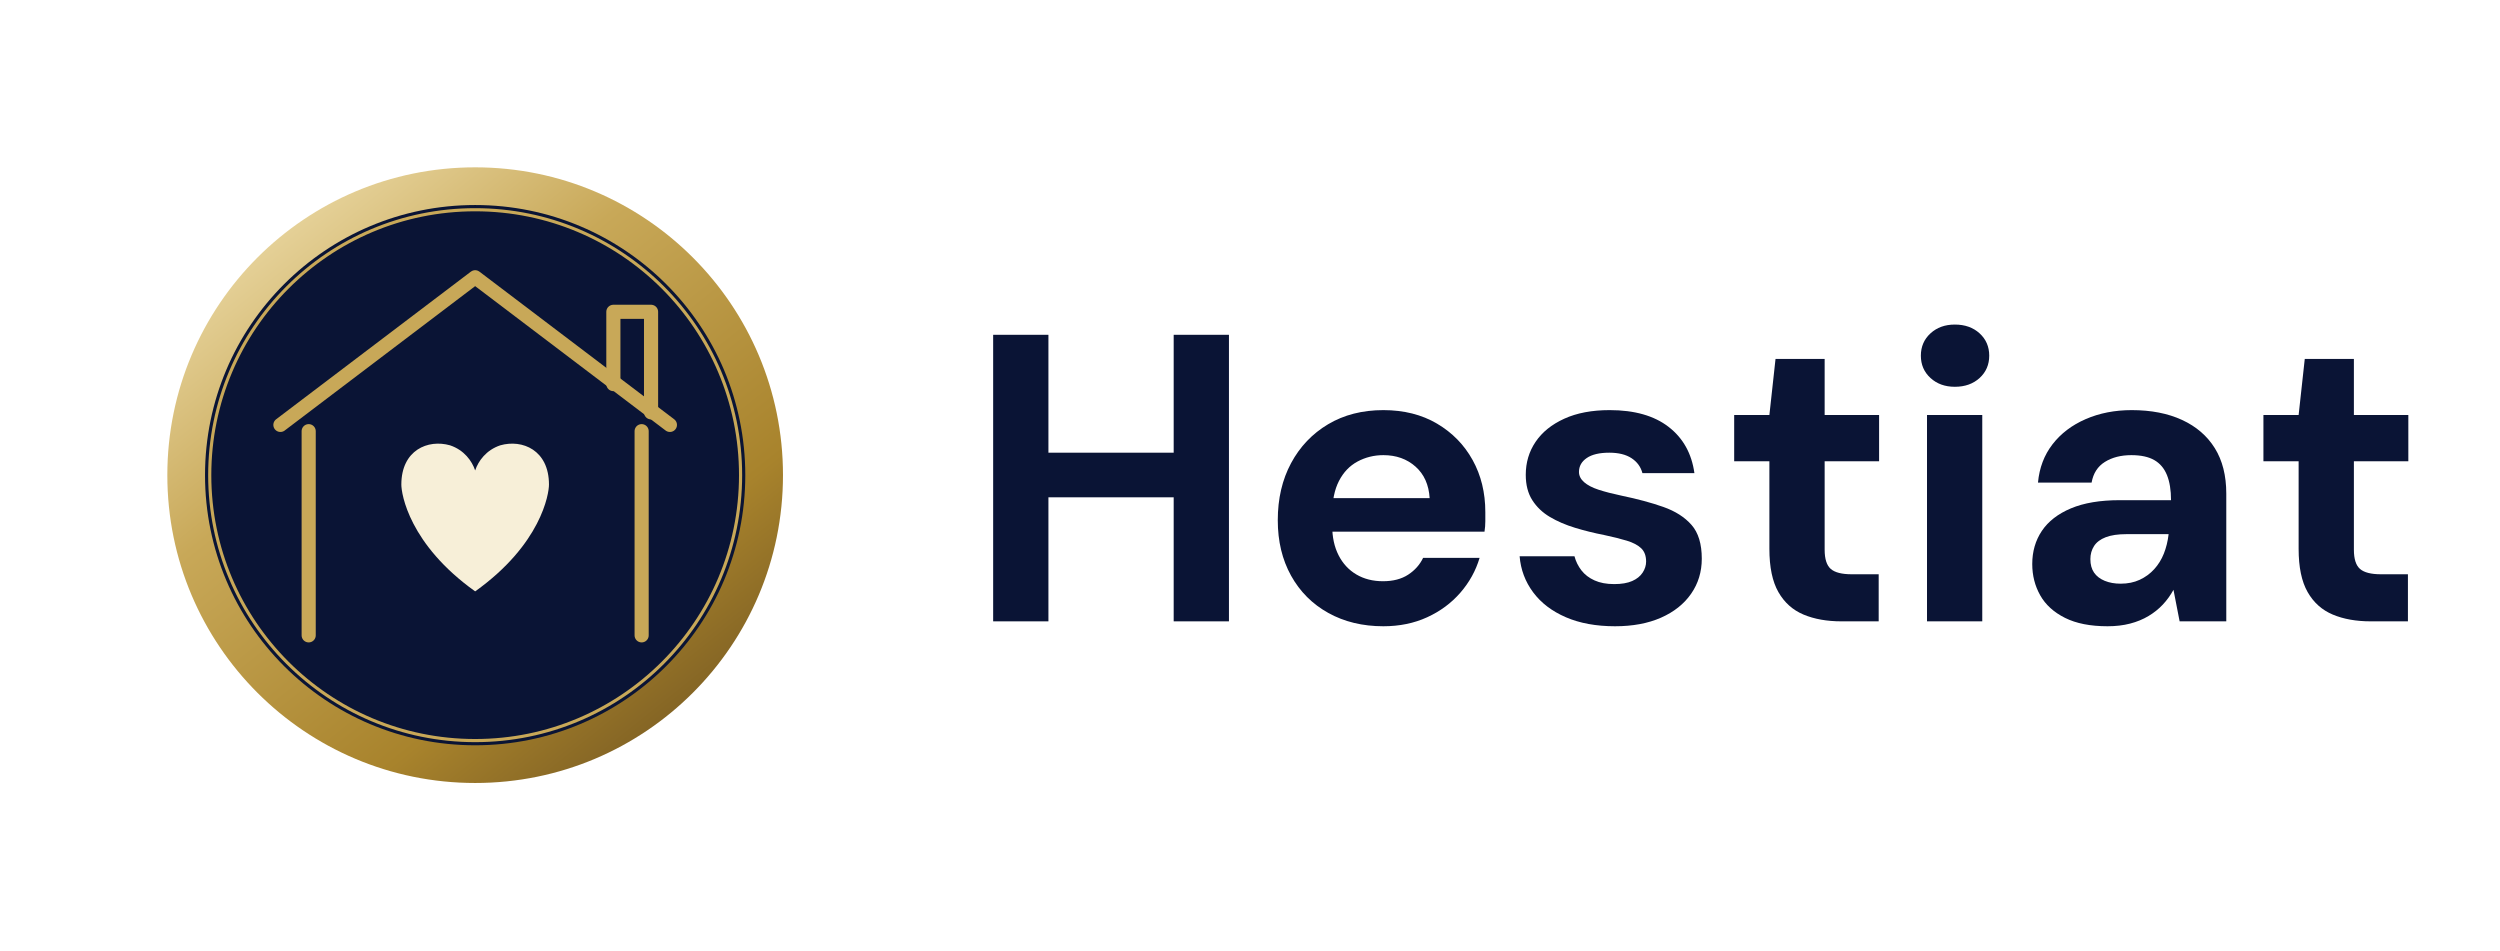
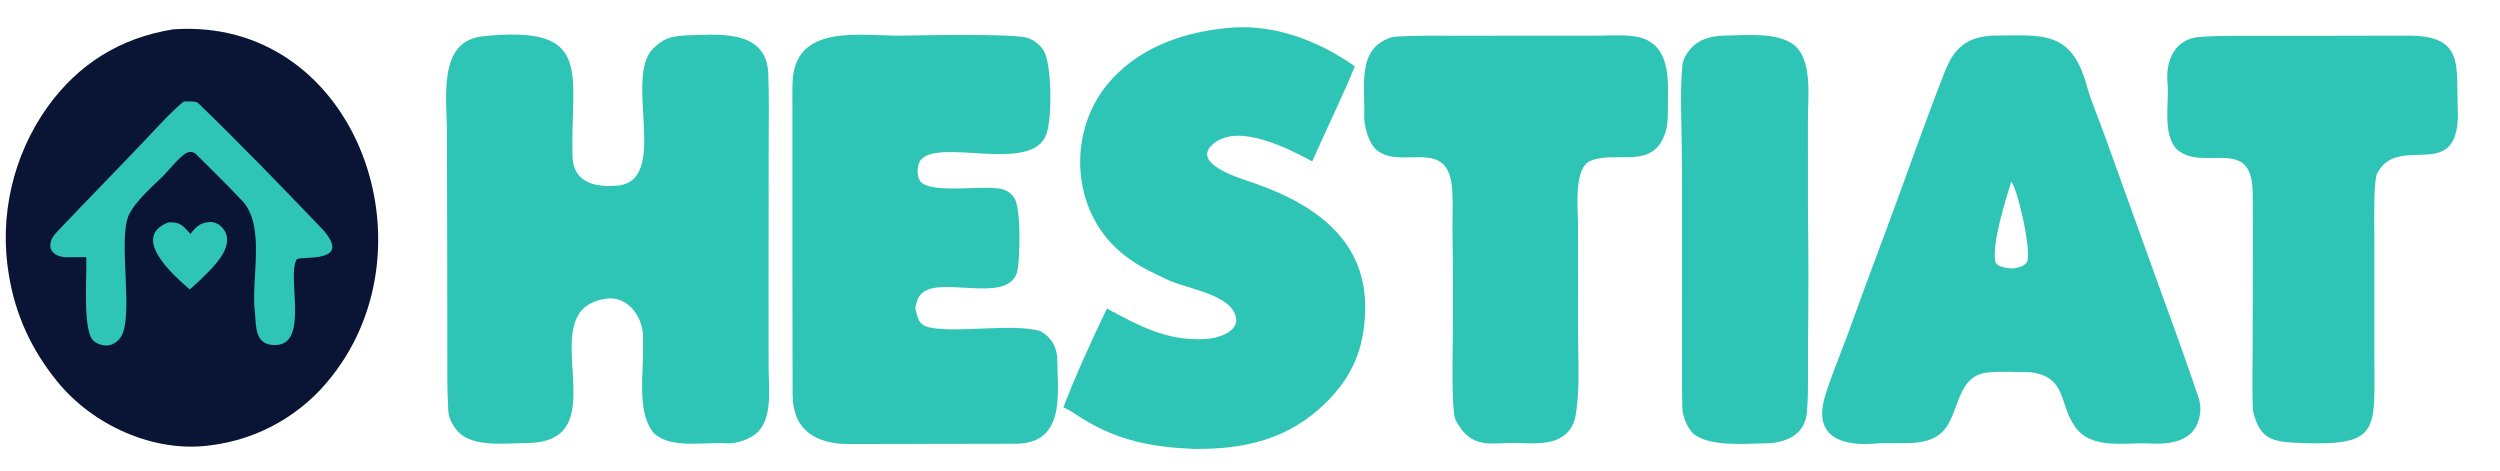
- <svg xmlns="http://www.w3.org/2000/svg" viewBox="0 0 684 260" role="img" aria-label="Hestiat">
-   <g transform="translate(20,20) scale(0.4297)">
-     <defs>
-       <linearGradient id="oro" x1="0.1" y1="0" x2="0.9" y2="1">
-         <stop offset="0" stop-color="#F2E3B4" />
-         <stop offset="0.35" stop-color="#C8A858" />
-         <stop offset="0.72" stop-color="#A8832C" />
-         <stop offset="1" stop-color="#6E5220" />
-       </linearGradient>
-     </defs>
-     <circle cx="256" cy="256" r="196" fill="url(#oro)" />
-     <circle cx="256" cy="256" r="172" fill="#0A1435" />
-     <circle cx="256" cy="256" r="169" fill="none" stroke="#C8A858" stroke-width="2" />
-     <circle cx="256" cy="256" r="166" fill="#0A1435" />
-     <g fill="none" stroke="#C8A858" stroke-width="9" stroke-linecap="round" stroke-linejoin="round">
-       <path d="M132 224 L256 130 L380 224" />
-       <path d="M344 198 L344 152 L368 152 L368 216" />
-       <path d="M150 228 L150 358" />
-       <path d="M362 228 L362 358" />
-     </g>
-     <path d="M256 330C214 300 209 268 209 262c0-22 17-29 31-25 9 3 14 10 16 16 2-6 7-13 16-16 14-4 31 3 31 25 0 6-5 38-47 68z" fill="#F7EFD8" />
-   </g>
-   <g transform="translate(264 170)" fill="#0A1435">
-     <path transform="translate(0.0 0) scale(0.112 -0.112)" d="M510 0V700H645V0ZM69 0V700H204V0ZM185 303V412H533V303Z" />
-     <path transform="translate(80.0 0) scale(0.112 -0.112)" d="M308 -12Q232 -12 173.5 20.5Q115 53 82.5 111.5Q50 170 50 247Q50 326 82.5 386.5Q115 447 173.0 481.5Q231 516 308 516Q383 516 439.0 483.0Q495 450 526.0 394.0Q557 338 557 267Q557 257 557.0 244.5Q557 232 555 219H146V301H421Q418 350 386.5 378.0Q355 406 308 406Q274 406 245.0 390.5Q216 375 199.5 343.0Q183 311 183 262V233Q183 192 198.5 161.5Q214 131 242.0 114.5Q270 98 307 98Q344 98 368.5 114.0Q393 130 405 155H543Q529 108 496.0 70.0Q463 32 415.0 10.0Q367 -12 308 -12Z" />
-     <path transform="translate(147.4 0) scale(0.112 -0.112)" d="M272 -12Q203 -12 152.0 10.0Q101 32 72.0 71.0Q43 110 39 159H173Q178 140 190.0 124.5Q202 109 222.0 100.0Q242 91 270 91Q297 91 314.0 98.5Q331 106 339.5 119.0Q348 132 348 146Q348 167 336.0 178.5Q324 190 301.0 197.0Q278 204 245 211Q209 218 174.5 228.5Q140 239 113.0 255.0Q86 271 70.0 296.0Q54 321 54 358Q54 403 78.0 438.5Q102 474 148.0 495.0Q194 516 259 516Q350 516 403.0 475.0Q456 434 466 362H339Q333 385 312.5 398.5Q292 412 258 412Q222 412 203.0 399.0Q184 386 184 365Q184 351 196.5 340.0Q209 329 232.0 321.5Q255 314 288 307Q346 295 390.0 279.5Q434 264 459.0 235.5Q484 207 484 153Q484 105 458.0 67.5Q432 30 384.5 9.0Q337 -12 272 -12Z" />
-     <path transform="translate(207.0 0) scale(0.112 -0.112)" d="M293 0Q240 0 200.5 16.5Q161 33 139.0 71.5Q117 110 117 177V391H31V504H117L132 641H252V504H385V391H252V175Q252 141 267.0 128.0Q282 115 318 115H384V0Z" />
-     <path transform="translate(255.5 0) scale(0.112 -0.112)" d="M69 0V504H204V0ZM137 573Q101 573 77.5 594.5Q54 616 54 649Q54 682 77.5 703.5Q101 725 137 725Q174 725 197.5 703.5Q221 682 221 649Q221 616 197.5 594.5Q174 573 137 573Z" />
-     <path transform="translate(286.2 0) scale(0.112 -0.112)" d="M236 -12Q173 -12 132.0 8.5Q91 29 71.5 63.5Q52 98 52 140Q52 186 75.5 221.0Q99 256 146.5 276.0Q194 296 266 296H391Q391 333 381.0 357.5Q371 382 350.0 394.0Q329 406 294 406Q256 406 229.5 389.5Q203 373 197 339H66Q71 393 101.5 432.5Q132 472 182.5 494.0Q233 516 295 516Q366 516 418.0 492.0Q470 468 498.0 423.0Q526 378 526 312V0H412L397 77Q386 57 371.0 41.0Q356 25 336.0 13.0Q316 1 291.0 -5.5Q266 -12 236 -12ZM268 92Q294 92 314.5 101.5Q335 111 350.0 127.5Q365 144 373.5 165.5Q382 187 385 212V213H282Q251 213 231.5 205.5Q212 198 203.0 184.0Q194 170 194 152Q194 132 203.0 119.0Q212 106 229.0 99.0Q246 92 268 92Z" />
-     <path transform="translate(351.8 0) scale(0.112 -0.112)" d="M293 0Q240 0 200.5 16.5Q161 33 139.0 71.5Q117 110 117 177V391H31V504H117L132 641H252V504H385V391H252V175Q252 141 267.0 128.0Q282 115 318 115H384V0Z" />
-   </g>
+ <svg xmlns="http://www.w3.org/2000/svg" version="1.1" style="display: block;" viewBox="0 413 2069 389" width="100%" height="100%">
+   <path transform="translate(0,0)" fill="rgb(10,20,53)" d="M 143.199 437.298 C 292.105 426.583 361.938 613.104 274.958 724.029 C 250.434 755.901 214.16 776.616 174.248 781.541 C 127.431 788.063 76.859 764.896 47.603 728.996 C 26.232 702.771 12.895 674.092 7.377 640.834 C -0.88 592.059 10.571 542.002 39.212 501.668 C 65.019 465.77 99.657 444.322 143.199 437.298 z" />
+   <path transform="translate(0,0)" fill="rgb(46,196,182)" d="M 152.05 497.036 C 154.771 496.912 162.099 496.47 164.078 498.368 C 199.191 532.378 233.74 568.005 267.542 603.432 C 292.496 632.013 247.555 624.211 245.452 627.841 C 237.298 641.916 255.995 697.733 228.287 698.581 C 210.028 699.14 212.184 682.121 210.858 670.572 C 207.768 643.65 219.515 602.168 201.637 580.443 C 188.27 566.277 175.076 553.327 162.329 540.659 C 162.061 540.437 161.813 540.186 161.523 539.993 C 159.959 538.955 158.273 538.424 156.439 538.792 C 150.593 539.964 140.094 553.426 135.783 557.837 C 126.435 567.405 112.614 578.626 106.761 590.727 C 96.982 610.942 111.758 676.757 99.34 692.892 C 96.922 696.033 93.231 698.458 89.232 698.871 C 85.187 699.289 80.316 697.707 77.31 694.952 C 68.107 686.516 72.099 639.817 71.414 625.802 L 56.225 625.941 C 41.498 625.99 37.001 615.679 46.888 605.195 C 73.022 577.484 99.897 550.422 126 522.646 C 133.546 514.616 143.733 503.608 152.05 497.036 z" />
+   <path transform="translate(0,0)" fill="rgb(46,196,182)" d="M 157.625 606.578 C 158.106 605.948 158.599 605.328 159.105 604.719 C 163.142 599.878 166.548 597.254 173.072 596.802 C 176.69 596.519 180.256 597.794 182.874 600.307 C 195.723 612.674 181.268 629.041 172.537 637.949 C 167.576 643.048 162.398 647.932 157.019 652.589 C 143.355 640.577 107.933 609.677 139.187 597.063 C 149.4 596.463 151.276 599.875 157.625 606.578 z" />
+   <path transform="translate(0,0)" fill="rgb(46,196,182)" d="M 565.817 442.374 C 592.296 441.745 634.366 435.97 635.823 473.947 C 636.62 494.75 636.148 515.931 636.141 536.774 L 636.079 650.865 L 636.104 717.432 C 636.142 734.122 639.411 757.072 627.818 769.875 C 622.13 776.157 609.665 780.479 601.007 779.881 C 582.712 778.616 556.323 784.728 541.499 771.914 C 525.752 753.819 533.525 718.616 532.018 695.54 C 533.91 678.906 521.752 657.418 501.595 660.214 C 436.928 669.183 513.931 777.334 438.167 779.577 C 421.386 779.567 395.432 783.372 381.732 772.643 C 376.361 768.436 371.488 760.355 371.042 753.388 C 369.934 736.078 370.217 718.525 370.211 701.147 L 370.095 616.134 L 369.893 522.763 C 369.934 494.329 361.919 446.99 399.461 443.05 C 492.582 433.276 471.873 473.421 473.814 542.583 C 474.442 564.982 494.054 568.456 512.57 566.418 C 553.692 560.503 516.152 476.893 540.589 453.164 C 549.183 444.818 554.608 443.334 565.817 442.374 z" />
+   <path transform="translate(0,0)" fill="rgb(46,196,182)" d="M 1649.6 442.466 C 1690.11 442.303 1714.28 437.454 1727.09 484.205 C 1730.11 495.241 1738.05 514.657 1742.21 526.207 L 1783.03 639.508 C 1795.21 673.391 1807.87 707.272 1819.29 741.414 C 1820.87 746.111 1821.45 750.323 1820.81 755.2 C 1817.85 777.59 1798.16 781.097 1779.08 780.009 C 1759.39 778.96 1731.39 785.439 1717.71 766.698 C 1703.6 747.362 1710.99 725.198 1680.69 721.081 C 1669.83 720.895 1655.02 720.2 1644.7 721.318 C 1620.32 724.041 1621.71 751.908 1610.12 767.39 C 1601.15 779.373 1586.06 779.91 1572.43 779.698 C 1566.98 780.055 1559.82 779.393 1554.56 779.907 C 1526.35 782.661 1499.91 776.108 1510.38 741.036 C 1515.07 725.345 1522.71 707.188 1528.73 690.931 C 1539.69 660.588 1550.85 630.315 1562.21 600.116 C 1578.16 557.437 1592.98 514.298 1609.68 471.929 C 1617.57 451.907 1628.54 443.497 1649.6 442.466 z M 1666.15 635.233 C 1669.76 634.545 1675.13 633.67 1677.36 630.062 C 1682.12 622.364 1669.08 566.368 1664.4 563.522 C 1659.91 578.744 1648.63 613.296 1651.26 629.294 C 1652.05 634.097 1661.64 635.042 1666.15 635.233 z" />
+   <path transform="translate(0,0)" fill="rgb(46,196,182)" d="M 743.475 442.509 C 761.312 442.326 839.856 440.412 851.047 444.574 C 856.752 446.696 862.251 451.206 864.722 456.86 C 870.372 469.783 870.892 511.454 865.794 524.573 C 854.26 554.253 788.832 531.302 766.567 541.894 C 763.564 543.323 761.208 545.655 760.235 548.877 C 759.094 552.658 759.061 559.14 761.229 562.486 C 768.793 574.16 814.107 565.779 829.088 569.455 C 833.573 570.549 837.417 573.428 839.729 577.424 C 845.133 586.603 844.095 626.741 842.087 636.648 C 836.421 664.594 783.139 642.844 765.202 654.062 C 759.575 657.582 759.058 661.443 757.466 667.786 C 759.854 677.925 760.299 682.633 771.752 684.486 C 795.443 688.32 839.529 680.502 861.21 687.097 C 870.11 692.212 874.88 700.2 875.009 710.727 C 875.356 739.17 881.79 780.127 840.532 780.243 C 794.537 780.373 748.552 780.476 702.561 780.471 C 675.141 780.525 656.07 768.855 655.965 739.68 C 655.751 680.359 655.826 621.157 655.796 561.897 L 655.803 504.782 C 655.813 496.623 655.592 488.254 655.983 480.129 C 658.243 433.074 710.862 442.464 743.475 442.509 z" />
+   <path transform="translate(0,0)" fill="rgb(46,196,182)" d="M 1013.57 436.401 C 1051.95 431.701 1090.31 446.028 1121.25 467.951 C 1111.54 491.958 1096.88 521.635 1086.02 546.528 C 1065.77 535.715 1025.39 514.883 1004.57 531.662 C 983.627 548.539 1028.33 561.225 1037.58 564.44 C 1088.04 581.974 1131.62 611.834 1129.8 670.733 C 1128.86 701.487 1119.45 724.401 1097.28 746.319 C 1066.55 776.479 1030.6 784.821 988.704 784.536 C 953.984 783.149 925.739 777.933 895.685 759.377 C 890.873 756.405 886.108 752.752 880.979 750.524 L 880.076 750.139 C 888.733 726.909 905.137 690.894 916.114 668.326 C 942.532 682.65 965.668 695.192 996.763 693.649 C 1005.57 693.615 1025.44 688.289 1022.91 675.784 C 1018.97 656.235 982.276 652.301 966.094 644.438 C 951.288 637.244 945.094 634.989 932.085 625.383 C 887.37 592.366 881.837 525.406 916.183 483.14 C 939.994 454.032 975.997 440.282 1013.57 436.401 z" />
+   <path transform="translate(0,0)" fill="rgb(46,196,182)" d="M 1322.92 442.504 C 1333.27 442.366 1349.09 441.378 1358.49 444.329 C 1384.06 452.36 1380.25 482.982 1380.31 503.908 C 1380.32 510.628 1380.28 516.268 1378.31 522.474 C 1368.22 554.366 1338.38 537.219 1316.29 546.091 C 1302.16 551.892 1305.96 585.932 1305.96 598.619 L 1306.01 690.588 C 1306.02 712.485 1307.79 738.394 1303.47 759.385 C 1297.89 780.144 1277.07 780.553 1260.1 779.706 C 1234.47 778.427 1218.62 787.024 1204.46 760.357 C 1201.11 750.016 1202.24 707.72 1202.31 694.314 C 1202.59 664.65 1202.52 634.984 1202.09 605.321 C 1201.97 594.355 1202.52 581.136 1201.92 570.651 C 1199.3 525.025 1160.26 554.117 1139.47 537.267 C 1132.54 531.653 1128.55 516.49 1129 507.461 C 1129.84 490.375 1125.03 464.905 1138.28 451.639 C 1142.2 447.715 1149.39 443.716 1154.53 443.366 C 1171.62 442.203 1191.03 442.567 1208.11 442.561 L 1322.92 442.504 z" />
+   <path transform="translate(0,0)" fill="rgb(46,196,182)" d="M 1991.25 442.489 C 2039.95 441.839 2032.54 466.911 2034.04 502.404 C 2036.78 567.574 1985.61 521.757 1967.34 556.44 C 1964.36 562.111 1964.98 594.502 1964.99 603.817 L 1965.01 706.555 C 1964.91 770.535 1971.31 782.849 1898.82 779.383 C 1878.39 778.406 1869.73 774.342 1864.66 753.432 C 1863.6 736.895 1864.32 716.084 1864.3 699.498 C 1864.25 657.786 1864.69 614.141 1864.34 572.686 C 1863.94 524.413 1823.85 555.827 1801.59 536.682 C 1789.3 523.513 1795.37 498.214 1793.85 481.884 C 1792.1 463.008 1799.91 445.127 1820.33 443.593 C 1838.9 442.196 1858.07 442.735 1876.81 442.704 L 1991.25 442.489 z" />
+   <path transform="translate(0,0)" fill="rgb(46,196,182)" d="M 1426.36 442.448 C 1443.93 442.327 1469.63 439.355 1483.9 449.607 C 1500.3 461.39 1496.25 493.114 1496.24 511.585 L 1496.27 584.801 C 1496.75 623.036 1496.76 661.275 1496.29 699.51 C 1496.19 717.49 1496.85 736.055 1495.44 753.947 C 1494.07 771.216 1480.71 778.554 1464.71 779.768 C 1447.18 779.99 1416.77 783.224 1402.43 772.686 C 1397.04 768.727 1392.45 757.654 1392.29 750.889 C 1391.86 732.685 1392.03 714.314 1392.04 696.049 L 1392.06 588.127 C 1392.17 566.921 1392.04 545.714 1391.68 524.511 C 1391.33 505.9 1390.61 486.169 1392.3 467.628 C 1392.7 462.366 1395.53 457.433 1398.99 453.541 C 1406.61 444.947 1415.64 443.11 1426.36 442.448 z" />
</svg>
